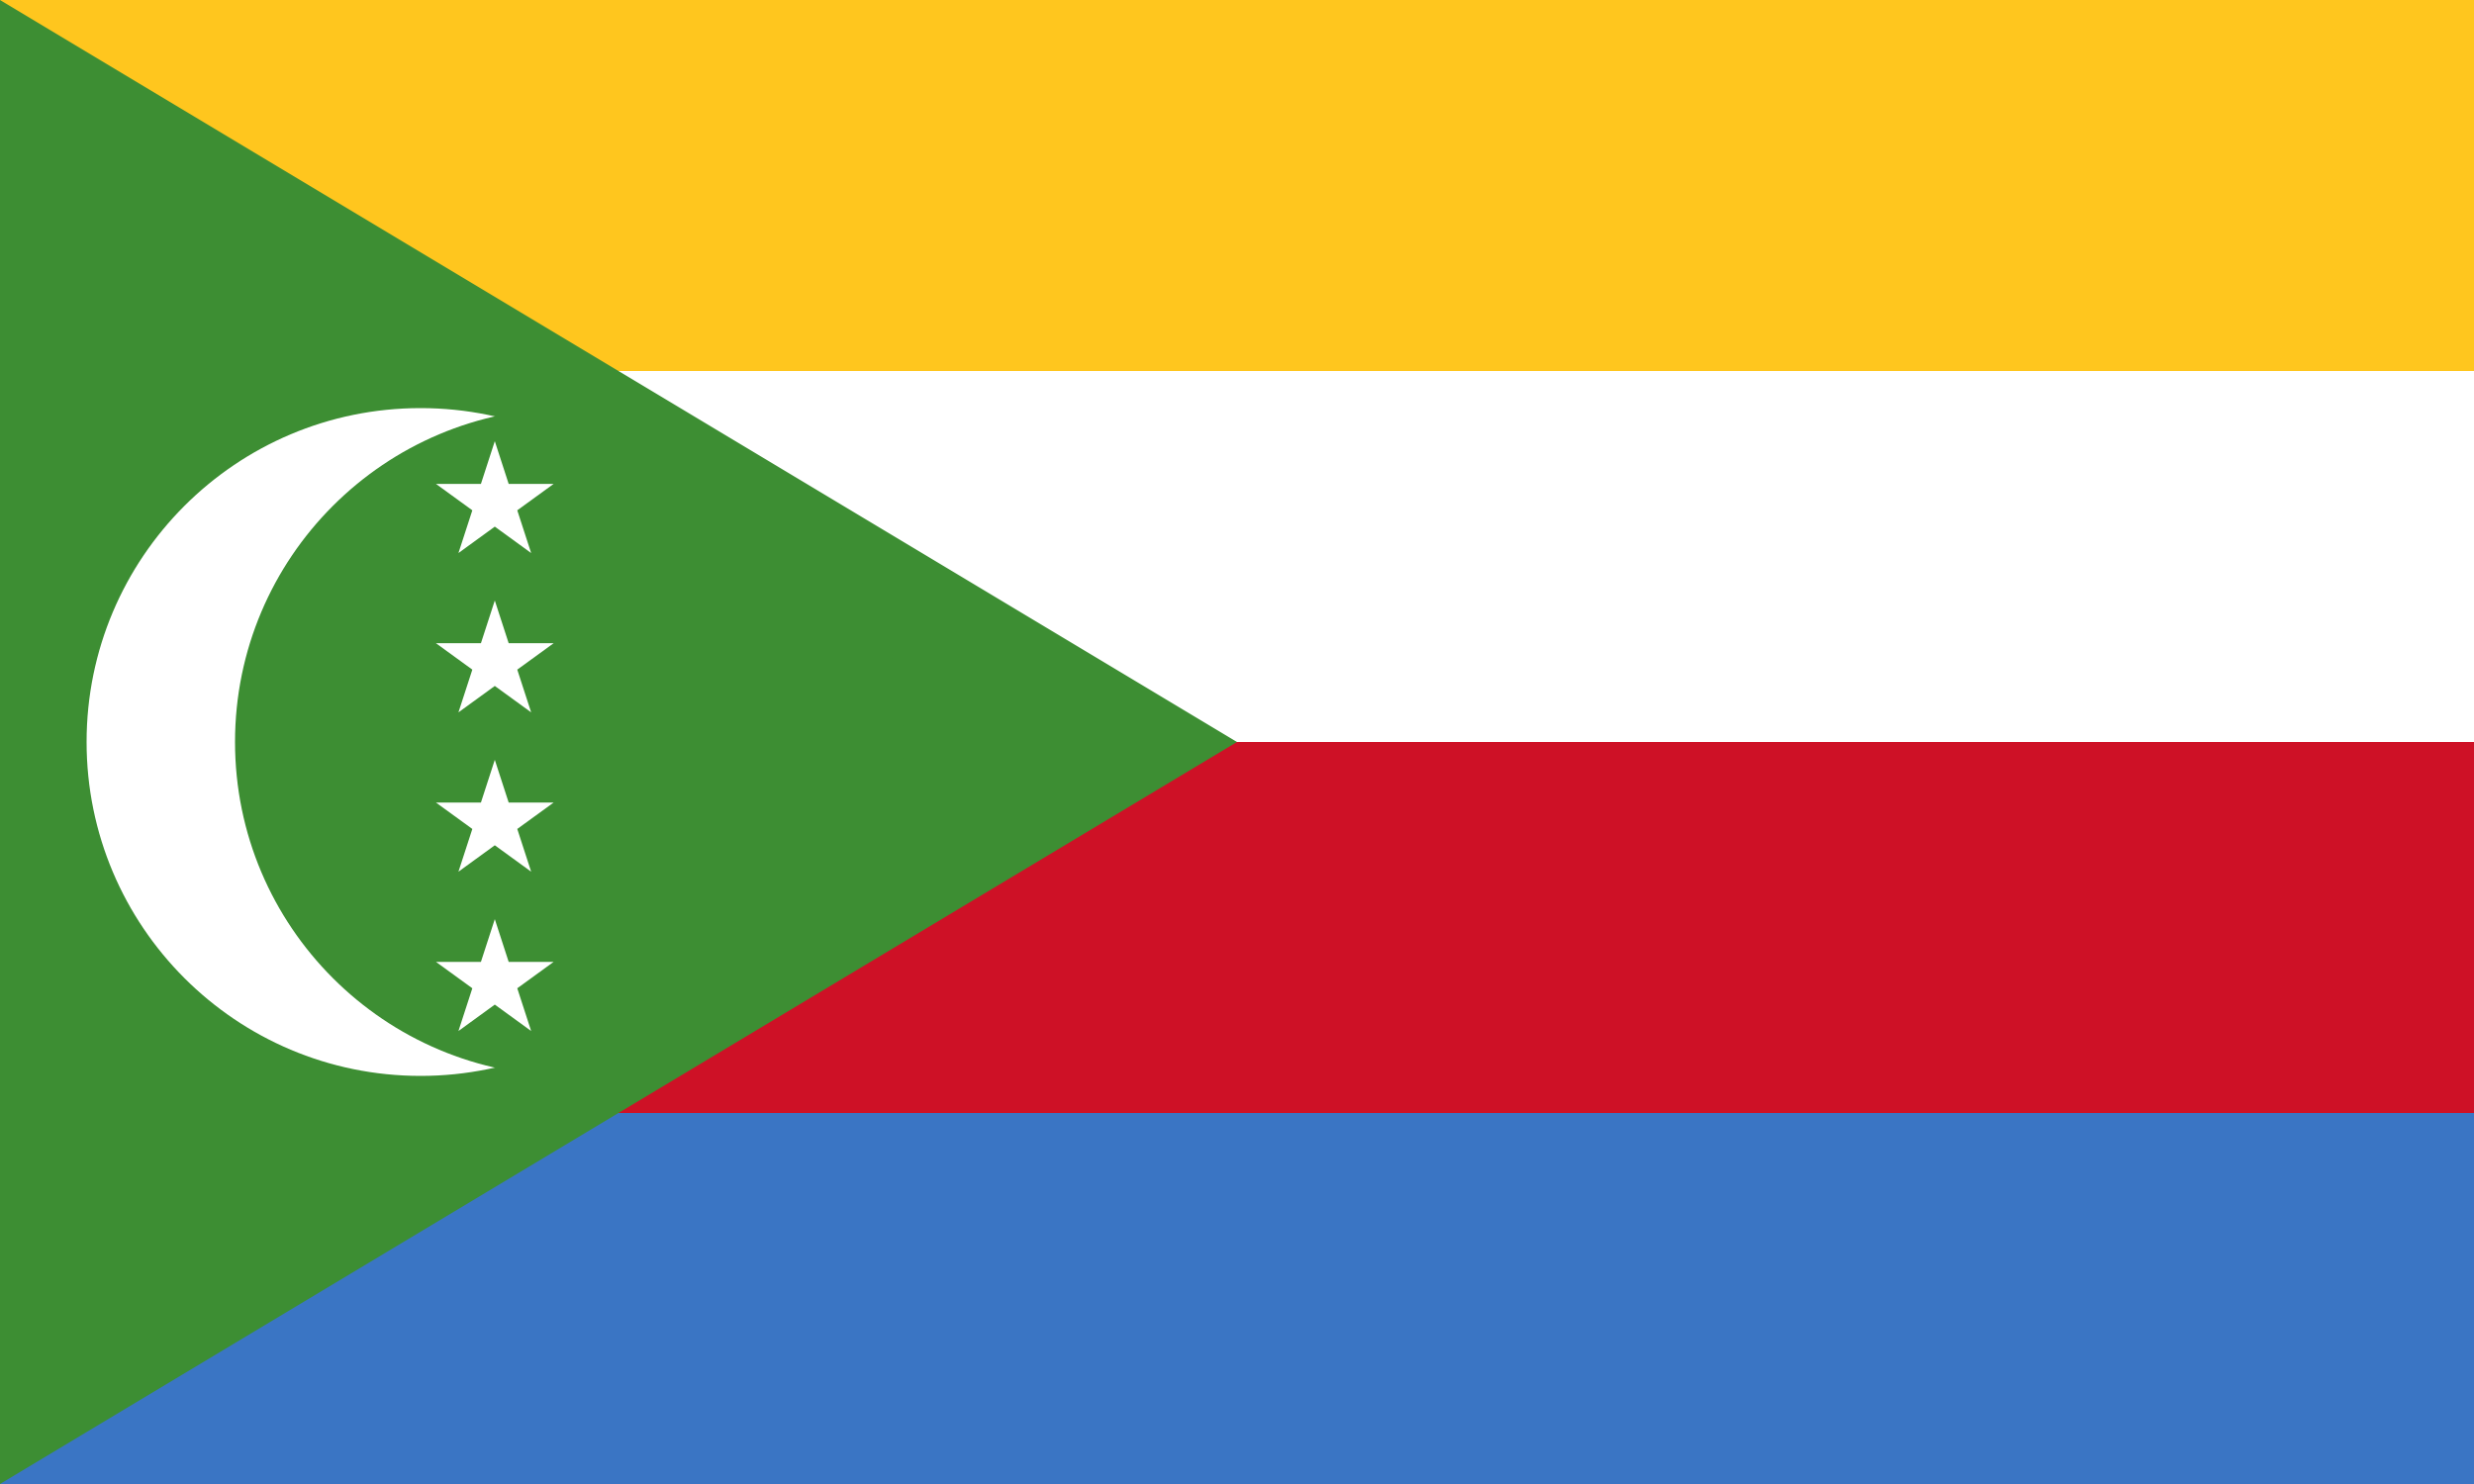
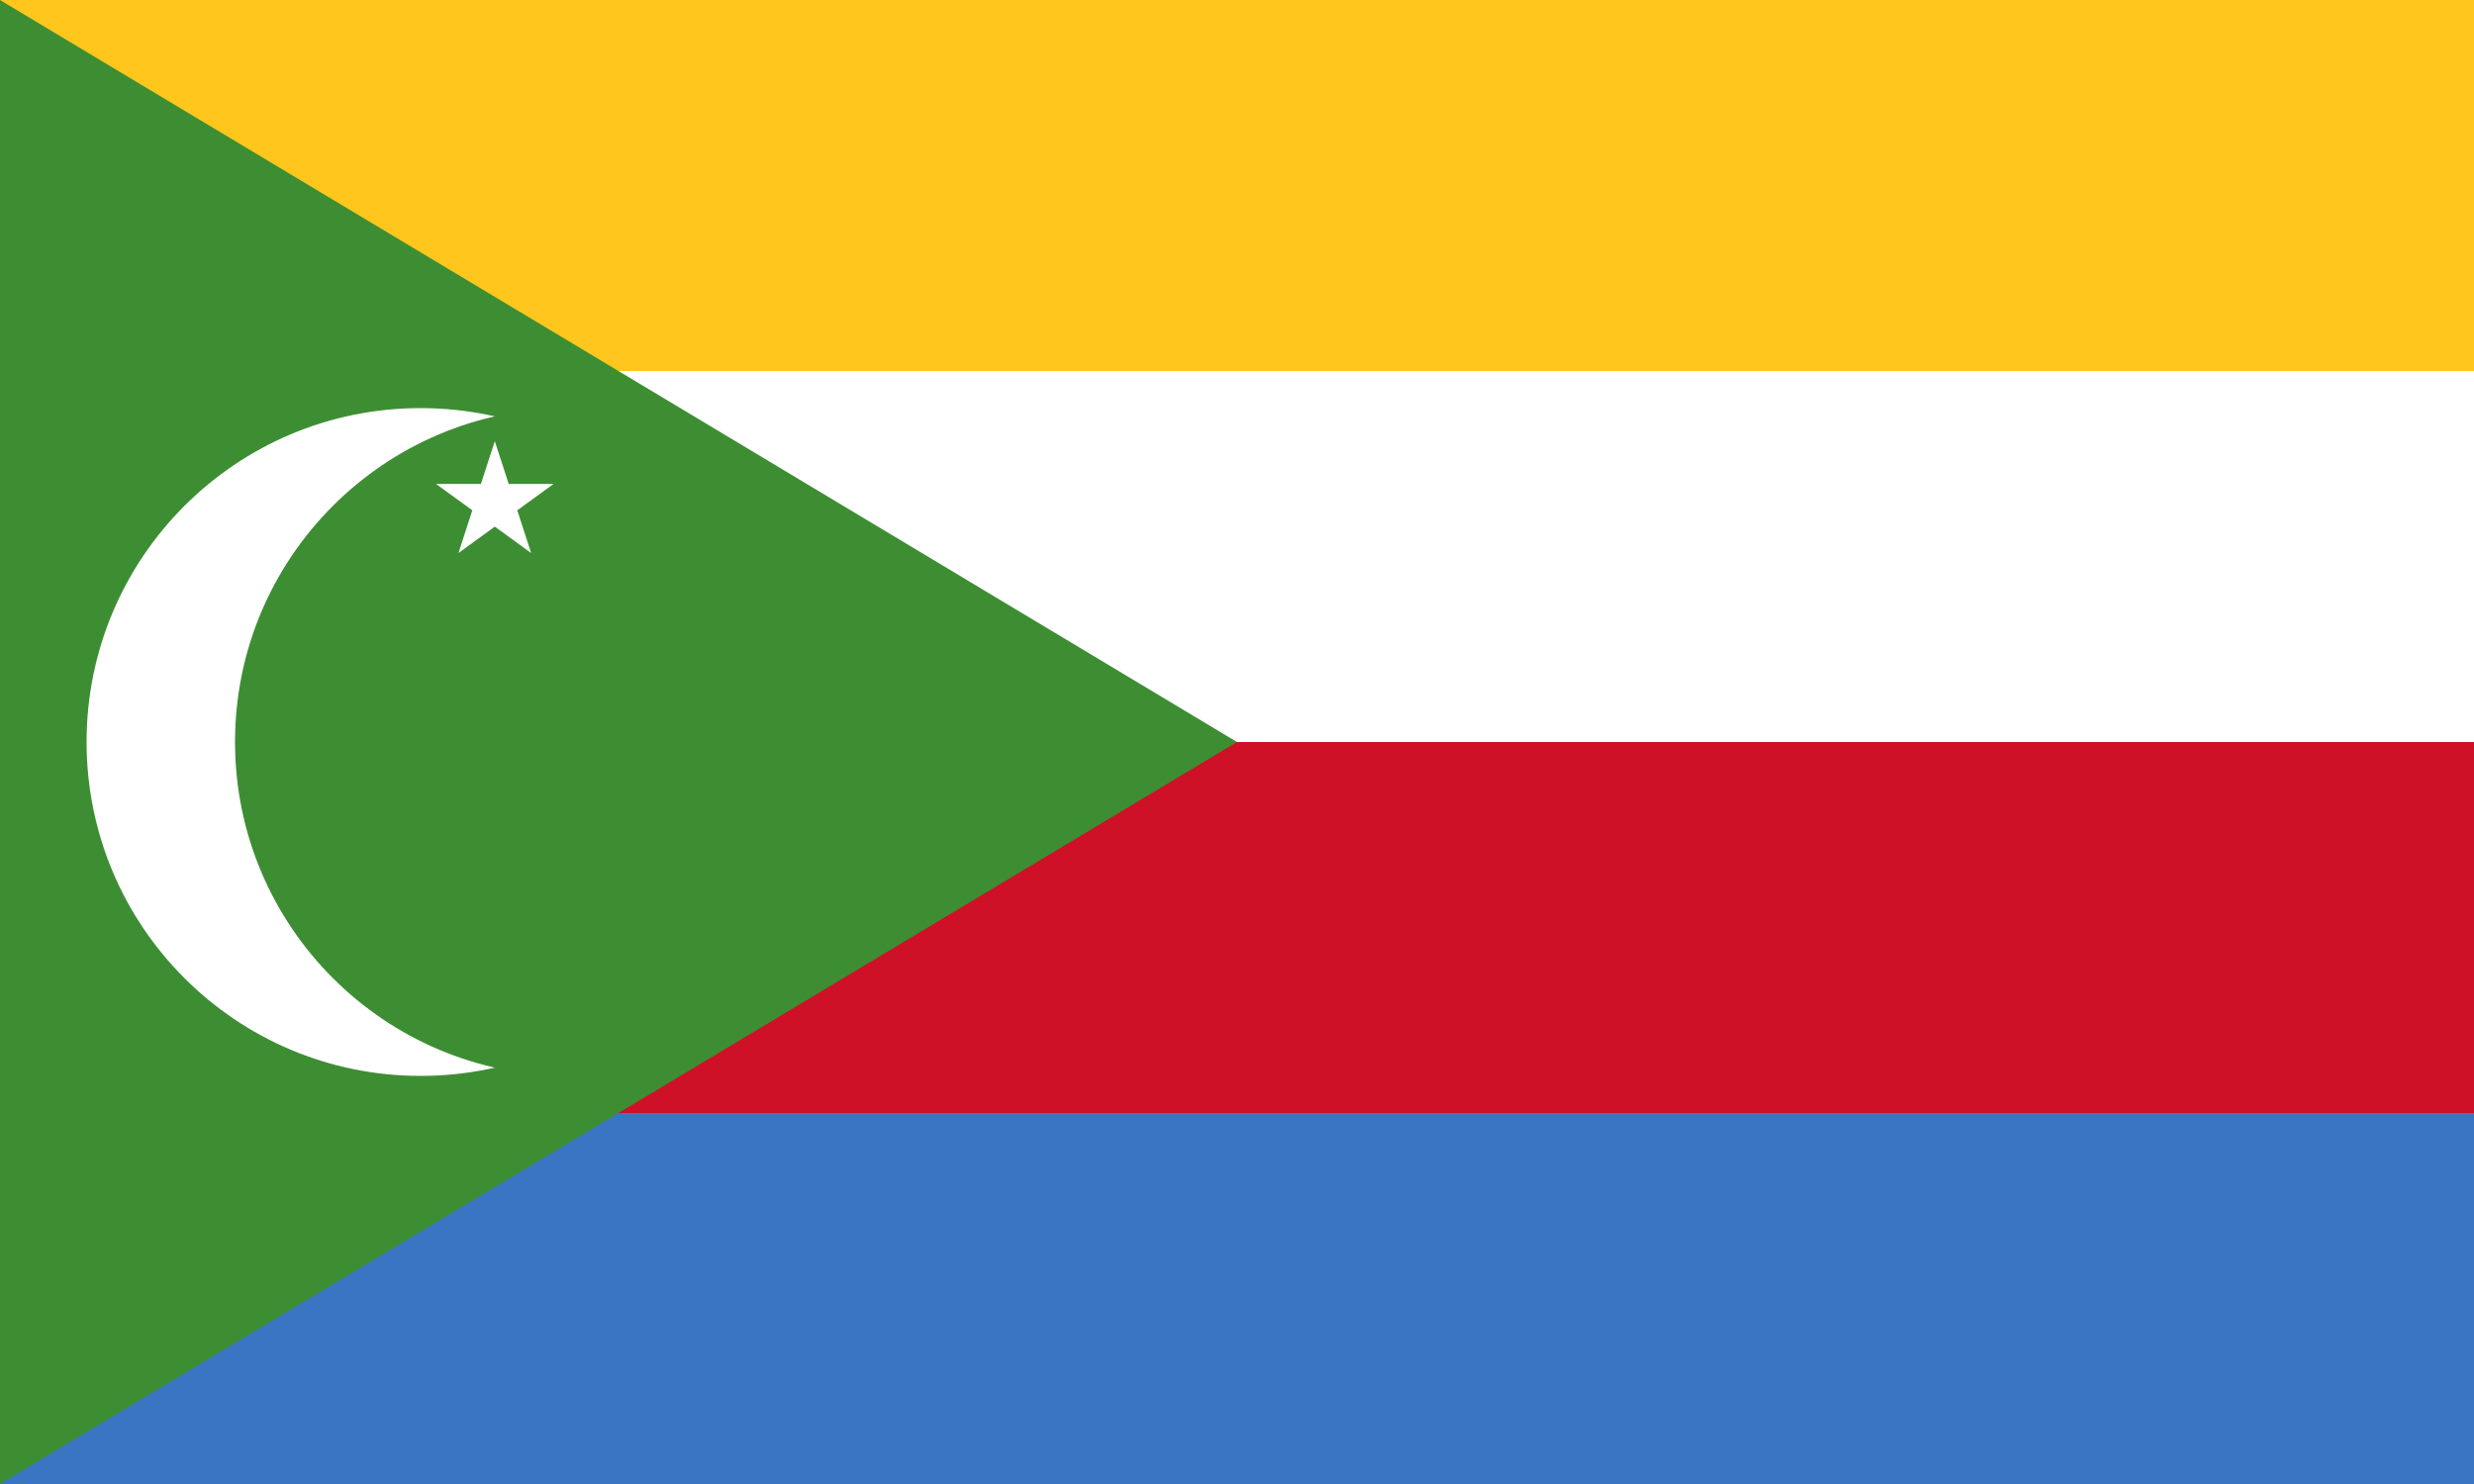
- <svg xmlns="http://www.w3.org/2000/svg" xmlns:xlink="http://www.w3.org/1999/xlink" version="1.0" viewBox="0 0 500 300" width="500" height="300">
+ <svg xmlns="http://www.w3.org/2000/svg" version="1.0" viewBox="0 0 500 300" xmlnsXlink="http://www.w3.org/1999/xlink" width="500" height="300">
  <rect width="500" height="300" fill="#ffc61e" />
  <rect y="75" width="500" height="225" fill="#fff" />
  <rect y="150" width="500" height="150" fill="#ce1126" />
  <rect y="225" width="500" height="75" fill="#3a75c4" />
  <path d="M 0,300 L 250,150 L 0,0 V 300 z" fill="#3d8e33" />
  <circle cx="85" cy="150" r="67.5" fill="#fff" />
  <circle cx="115" cy="150" r="67.5" fill="#3d8e33" />
  <path id="star" d="M 88.112,97.825 L 97.195,97.825 L 100,89.188 L 102.805,97.825 L 111.888,97.825 L 104.541,103.162 L 107.347,111.8 L 100,106.462 L 92.653,111.8 L 95.459,103.162 L 88.112,97.825 z" fill="#fff" />
-   <use xlink:href="#star" y="32.208" />
-   <use xlink:href="#star" y="64.417" />
-   <use xlink:href="#star" y="96.625" />
+   <use xlinkHref="#star" y="32.208" />
+   <use xlinkHref="#star" y="64.417" />
+   <use xlinkHref="#star" y="96.625" />
</svg>
